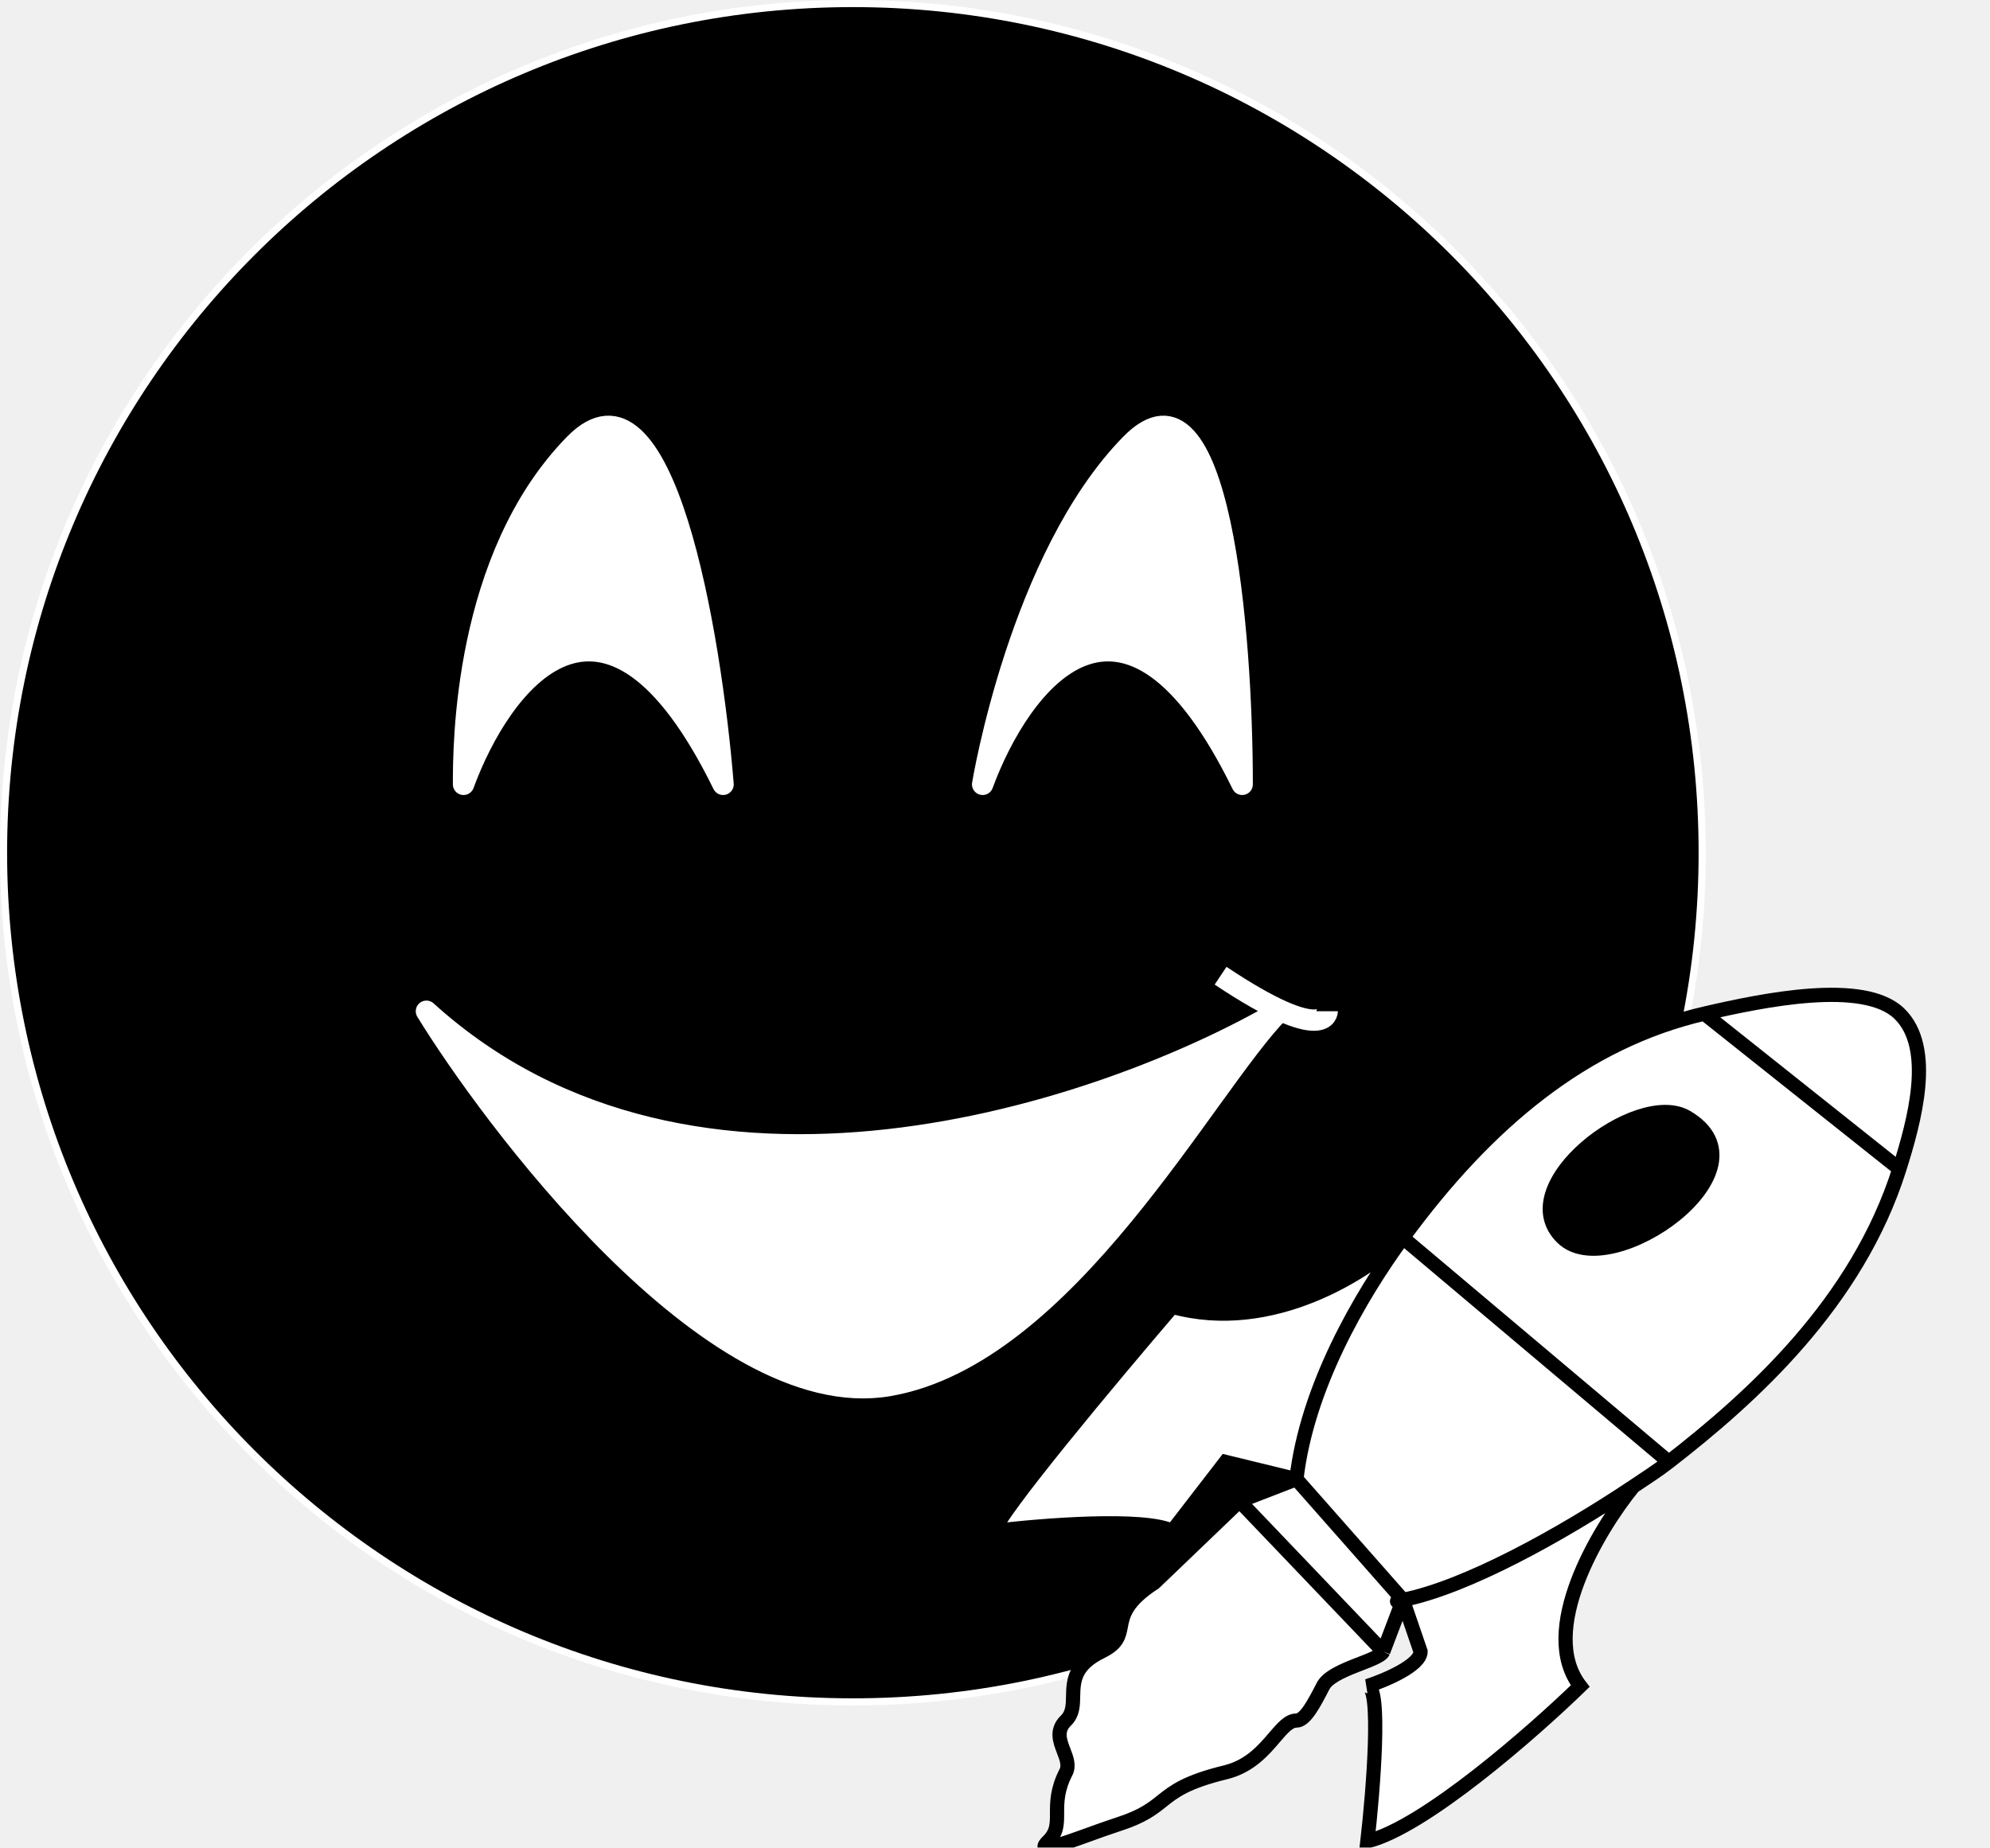
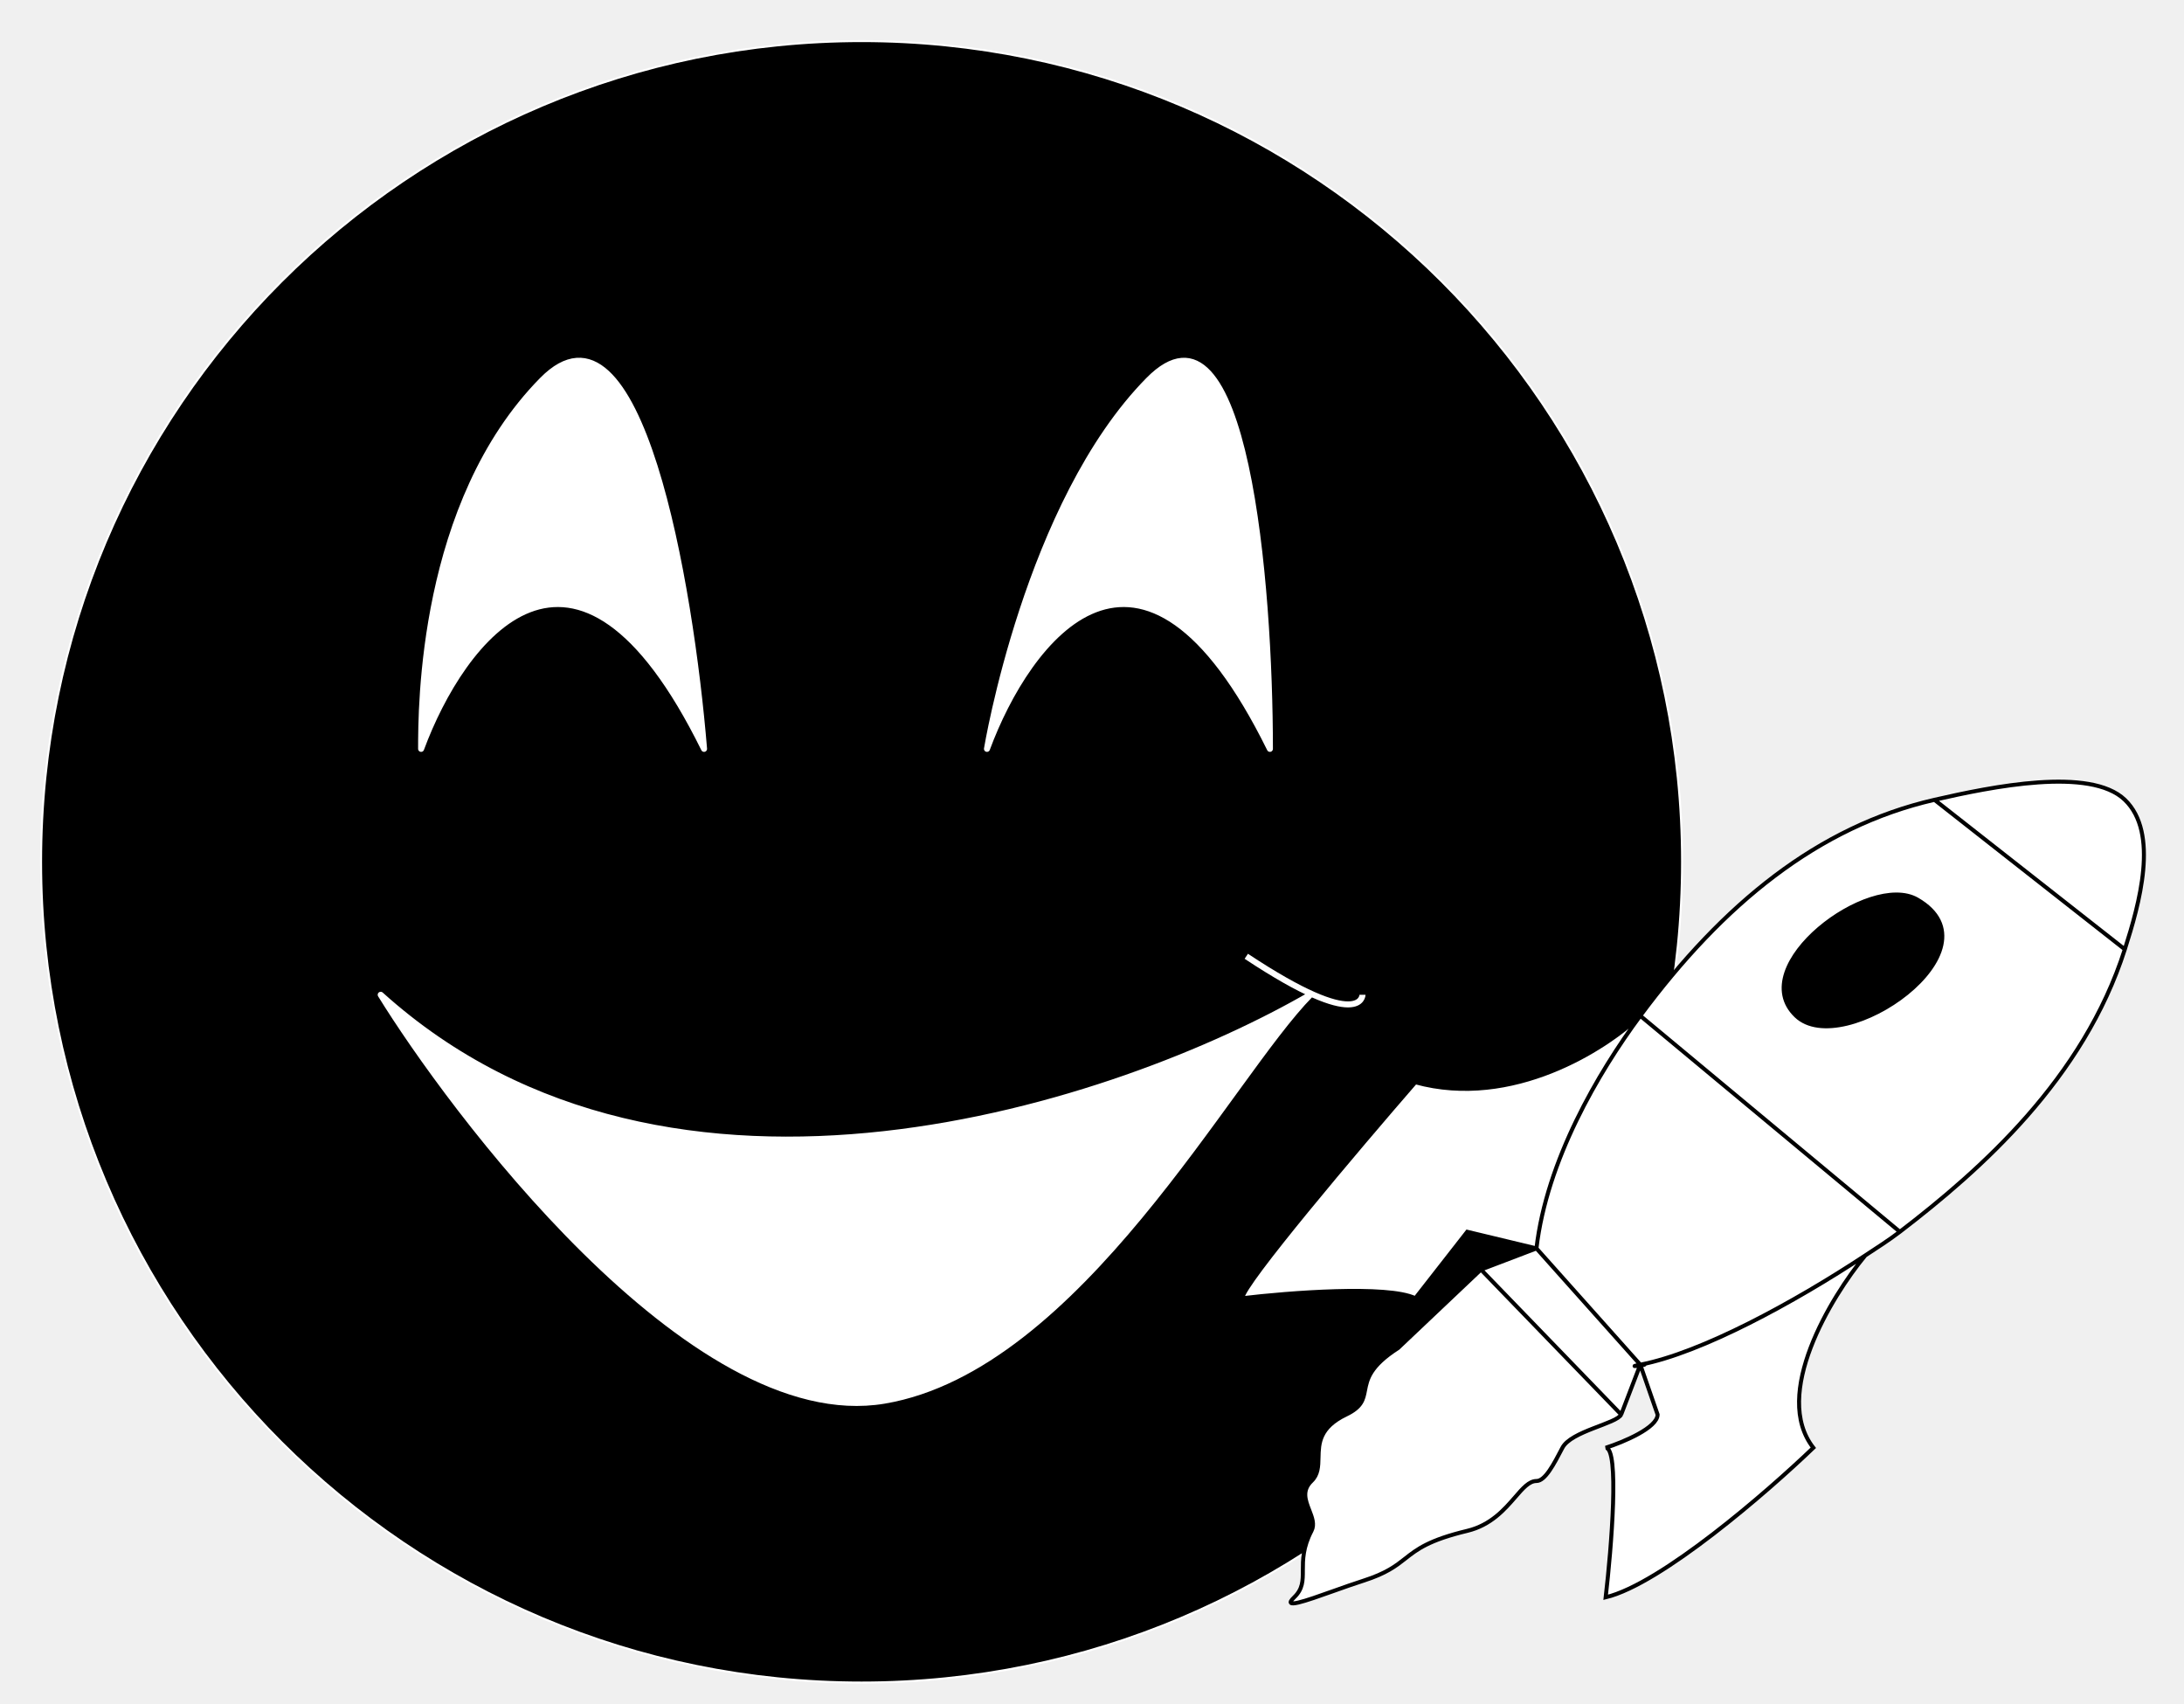
- <svg xmlns="http://www.w3.org/2000/svg" width="28" height="26" viewBox="0 0 28 26" fill="none">
-   <g clip-path="url(#clip0_185_65)">
-     <rect x="0.05" y="0.05" width="23.9" height="23.9" rx="11.95" fill="black" />
-     <rect x="0.05" y="0.05" width="23.9" height="23.9" rx="11.95" stroke="white" stroke-width="0.1" />
-     <path d="M8.087 6.249C9.339 4.972 10 8.91 10.174 11.038C8.504 7.633 7.043 9.619 6.522 11.038C6.522 10.506 6.522 7.846 8.087 6.249Z" fill="white" />
-     <path d="M15.913 6.249C17.165 4.972 17.478 8.91 17.478 11.038C15.809 7.633 14.348 9.619 13.826 11.038C13.826 11.038 14.348 7.846 15.913 6.249Z" fill="white" />
-     <path d="M6 14.231C9.757 17.636 15.565 15.65 18 14.231C16.956 15.295 15.004 19.074 12.5 19.5C9.996 19.926 6.87 15.65 6 14.231Z" fill="white" />
-     <path d="M17.174 13.731C18.674 14.731 18.674 14.231 18.674 14.231M6.522 11.038C7.043 9.619 8.504 7.633 10.174 11.038C10 8.91 9.339 4.972 8.087 6.249C6.522 7.846 6.522 10.506 6.522 11.038ZM13.826 11.038C14.348 9.619 15.809 7.633 17.478 11.038C17.478 8.91 17.165 4.972 15.913 6.249C14.348 7.846 13.826 11.038 13.826 11.038ZM18 14.231C15.565 15.65 9.757 17.636 6 14.231C6.87 15.65 9.996 19.926 12.5 19.5C15.004 19.074 16.956 15.295 18 14.231Z" stroke="white" stroke-width="0.3" stroke-miterlimit="16" stroke-linejoin="round" />
-     <path d="M23.731 15.721C23.042 15.319 21.236 16.691 21.984 17.419C22.661 18.077 24.978 16.449 23.731 15.721Z" fill="black" />
-     <path fill-rule="evenodd" clip-rule="evenodd" d="M19.739 17.419L23.481 20.573C24.648 19.667 26.129 18.339 26.725 16.449L23.98 14.265C22.3 14.655 20.934 15.785 19.739 17.419ZM23.731 15.721C23.042 15.319 21.236 16.691 21.984 17.419C22.661 18.077 24.978 16.449 23.731 15.721Z" fill="white" />
-     <path fill-rule="evenodd" clip-rule="evenodd" d="M17.441 21.125L16.245 22.272C15.837 22.537 15.8 22.73 15.77 22.889C15.744 23.022 15.723 23.132 15.497 23.242C15.109 23.431 15.104 23.663 15.099 23.87C15.097 24 15.094 24.119 14.998 24.213C14.856 24.351 14.912 24.498 14.966 24.639C15.007 24.745 15.046 24.848 14.998 24.941C14.873 25.183 14.873 25.365 14.873 25.517C14.873 25.669 14.873 25.79 14.748 25.911C14.565 26.09 14.906 25.967 15.311 25.821C15.455 25.769 15.607 25.714 15.746 25.669C16.079 25.561 16.215 25.453 16.35 25.345C16.52 25.21 16.689 25.076 17.244 24.941C17.584 24.858 17.781 24.628 17.934 24.448C18.047 24.317 18.136 24.213 18.241 24.213C18.366 24.213 18.491 23.97 18.616 23.728C18.741 23.485 19.399 23.375 19.463 23.242L17.441 21.125Z" fill="white" />
-     <path d="M22.234 23.728C21.635 22.951 22.483 21.532 22.982 20.919C21.949 21.609 20.623 22.34 19.739 22.515L19.988 23.242C19.988 23.436 19.489 23.647 19.24 23.728C19.439 23.728 19.323 25.183 19.24 25.911C20.038 25.717 21.568 24.375 22.234 23.728Z" fill="white" />
-     <path d="M19.739 17.419C19.24 17.904 17.892 18.778 16.495 18.39C15.663 19.36 14 21.35 14 21.544C14.665 21.463 16.096 21.35 16.495 21.544L17.244 20.573L18.241 20.816C18.388 19.536 19.127 18.255 19.739 17.419Z" fill="white" />
-     <path d="M18.241 20.816L17.441 21.125L19.463 23.242L19.739 22.515L18.99 21.665L18.241 20.816Z" fill="white" />
-     <path d="M19.739 17.419C19.127 18.255 18.388 19.536 18.241 20.816L18.99 21.665L19.739 22.515C20.623 22.34 21.949 21.609 22.982 20.919C23.143 20.811 23.323 20.696 23.481 20.573L19.739 17.419Z" fill="white" />
-     <path d="M26.725 14.265C26.226 13.78 24.808 14.073 23.98 14.265L26.725 16.449C26.932 15.791 27.224 14.75 26.725 14.265Z" fill="white" />
-     <path d="M18.241 20.816C18.388 19.536 19.127 18.255 19.739 17.419M18.241 20.816L17.244 20.573L16.495 21.544C16.096 21.35 14.665 21.463 14 21.544C14 21.35 15.663 19.36 16.495 18.39C17.892 18.778 19.24 17.904 19.739 17.419M18.241 20.816L17.441 21.125M18.241 20.816L18.99 21.665L19.739 22.515M19.739 22.515C19.966 22.498 19.469 22.568 19.739 22.515ZM19.739 22.515C20.623 22.34 21.949 21.609 22.982 20.919M19.739 22.515L19.988 23.242C19.988 23.436 19.489 23.647 19.24 23.728C19.439 23.728 19.323 25.183 19.24 25.911C20.038 25.717 21.568 24.375 22.234 23.728C21.635 22.951 22.483 21.532 22.982 20.919M19.739 22.515L19.463 23.242M19.739 17.419L23.481 20.573M19.739 17.419C20.934 15.785 22.3 14.655 23.98 14.265M22.982 20.919C23.143 20.811 23.323 20.696 23.481 20.573M23.481 20.573C24.648 19.667 26.129 18.339 26.725 16.449M23.98 14.265C24.808 14.073 26.226 13.78 26.725 14.265C27.224 14.75 26.932 15.791 26.725 16.449M23.98 14.265L26.725 16.449M17.441 21.125L19.463 23.242M17.441 21.125L16.245 22.272C15.837 22.537 15.8 22.73 15.77 22.889C15.744 23.022 15.723 23.132 15.497 23.242C15.109 23.431 15.104 23.663 15.099 23.87C15.097 24 15.094 24.119 14.998 24.213C14.856 24.351 14.912 24.498 14.966 24.639C15.007 24.745 15.046 24.848 14.998 24.941C14.873 25.183 14.873 25.365 14.873 25.517C14.873 25.669 14.873 25.79 14.748 25.911C14.565 26.09 14.906 25.967 15.311 25.821C15.455 25.769 15.607 25.714 15.746 25.669C16.079 25.561 16.215 25.453 16.35 25.345C16.52 25.21 16.689 25.076 17.244 24.941C17.584 24.858 17.781 24.628 17.934 24.448C18.047 24.317 18.136 24.213 18.241 24.213C18.366 24.213 18.491 23.97 18.616 23.728C18.741 23.485 19.399 23.375 19.463 23.242M23.731 15.721C23.042 15.319 21.236 16.691 21.984 17.419C22.661 18.077 24.978 16.449 23.731 15.721Z" stroke="black" stroke-width="0.2" />
-   </g>
-   <defs>
-     <clipPath id="clip0_185_65">
-       <rect width="28" height="26" fill="white" />
-     </clipPath>
-   </defs>
+ <svg xmlns="http://www.w3.org/2000/svg" width="109" height="85" viewBox="0 0 109 85" fill="none">
+   <rect x="2.05" y="2.05" width="81.9" height="81.9" rx="40.95" fill="black" />
+   <rect x="2.05" y="2.05" width="81.9" height="81.9" rx="40.95" stroke="white" stroke-width="0.1" />
+   <path d="M27.069 18.958C31.91 14.05 34.465 29.184 35.138 37.364C28.683 24.276 23.034 31.91 21.017 37.364C21.017 35.319 21.017 25.094 27.069 18.958Z" fill="white" />
+   <path d="M57.327 18.959C62.168 14.05 63.379 29.184 63.379 37.364C56.923 24.276 51.275 31.91 49.258 37.364C49.258 37.364 51.275 25.094 57.327 18.959Z" fill="white" />
+   <path d="M19 49.634C33.524 62.723 55.982 55.088 65.396 49.634C61.361 53.724 53.814 68.25 44.131 69.886C34.448 71.522 22.362 55.088 19 49.634Z" fill="white" />
+   <path d="M62.2 47.713C68 51.556 68 49.634 68 49.634M21.017 37.364C23.034 31.91 28.683 24.276 35.138 37.364C34.465 29.184 31.91 14.05 27.069 18.958C21.017 25.094 21.017 35.319 21.017 37.364ZM49.258 37.364C51.275 31.91 56.923 24.276 63.379 37.364C63.379 29.184 62.168 14.05 57.327 18.959C51.275 25.094 49.258 37.364 49.258 37.364ZM65.396 49.634C55.982 55.088 33.524 62.723 19 49.634C22.362 55.088 34.448 71.522 44.131 69.886C53.814 68.25 61.361 53.724 65.396 49.634Z" stroke="white" stroke-width="0.3" stroke-miterlimit="16" stroke-linejoin="round" />
+   <path d="M95.683 44.879C93.3 43.507 87.046 48.195 89.637 50.682C91.98 52.931 100.001 47.366 95.683 44.879Z" fill="black" />
+   <path fill-rule="evenodd" clip-rule="evenodd" d="M81.864 50.682L94.819 61.459C98.86 58.364 103.984 53.826 106.047 47.366L96.546 39.906C90.731 41.239 86.002 45.1 81.864 50.682ZM95.683 44.879C93.3 43.507 87.046 48.195 89.637 50.682C91.98 52.931 100.001 47.366 95.683 44.879Z" fill="white" />
+   <path fill-rule="evenodd" clip-rule="evenodd" d="M73.912 63.344L69.773 67.262C68.358 68.168 68.231 68.826 68.126 69.372C68.038 69.826 67.966 70.202 67.182 70.578C65.838 71.223 65.821 72.016 65.805 72.723C65.796 73.166 65.787 73.575 65.455 73.894C64.962 74.367 65.157 74.868 65.344 75.349C65.484 75.711 65.621 76.062 65.455 76.381C65.023 77.21 65.023 77.832 65.023 78.35C65.023 78.868 65.023 79.282 64.591 79.697C63.955 80.308 65.137 79.886 66.537 79.388C67.036 79.21 67.564 79.022 68.046 78.868C69.197 78.499 69.666 78.131 70.135 77.763C70.722 77.302 71.308 76.841 73.228 76.381C74.406 76.098 75.088 75.312 75.62 74.699C76.008 74.25 76.317 73.894 76.682 73.894C77.114 73.894 77.546 73.065 77.978 72.236C78.41 71.407 80.69 71.031 80.91 70.578L73.912 63.344Z" fill="white" />
+   <path d="M90.501 72.236C88.428 69.583 91.365 64.734 93.092 62.64C89.515 64.997 84.925 67.496 81.864 68.091L82.728 70.578C82.728 71.241 81.001 71.96 80.137 72.236C80.828 72.236 80.425 77.21 80.137 79.697C82.901 79.034 88.198 74.447 90.501 72.236Z" fill="white" />
+   <path d="M81.864 50.682C80.137 52.339 75.473 55.325 70.637 53.998C67.758 57.314 62 64.112 62 64.775C64.303 64.499 69.255 64.112 70.637 64.775L73.228 61.459L76.682 62.288C77.189 57.914 79.749 53.537 81.864 50.682Z" fill="white" />
+   <path d="M76.682 62.288L73.912 63.344L80.91 70.578L81.864 68.091L79.273 65.19L76.682 62.288Z" fill="white" />
+   <path d="M81.864 50.682C79.749 53.537 77.189 57.914 76.682 62.288L79.273 65.19L81.864 68.091C84.925 67.496 89.515 64.997 93.092 62.64C93.65 62.272 94.271 61.879 94.819 61.459L81.864 50.682Z" fill="white" />
+   <path d="M106.047 39.905C104.32 38.248 99.411 39.249 96.546 39.906L106.047 47.366C106.765 45.119 107.774 41.563 106.047 39.905Z" fill="white" />
+   <path d="M76.682 62.288C77.189 57.914 79.749 53.537 81.864 50.682M76.682 62.288L73.228 61.459L70.637 64.775C69.255 64.112 64.303 64.499 62 64.775C62 64.112 67.758 57.314 70.637 53.998C75.473 55.325 80.137 52.339 81.864 50.682M76.682 62.288L73.912 63.344M76.682 62.288L79.273 65.19L81.864 68.091M81.864 68.091C82.651 68.035 80.931 68.272 81.864 68.091ZM81.864 68.091C84.925 67.496 89.515 64.997 93.092 62.64M81.864 68.091L82.728 70.578C82.728 71.241 81.001 71.96 80.137 72.236C80.828 72.236 80.425 77.21 80.137 79.697C82.901 79.034 88.198 74.447 90.501 72.236C88.428 69.583 91.365 64.734 93.092 62.64M81.864 68.091L80.91 70.578M81.864 50.682L94.819 61.459M81.864 50.682C86.002 45.1 90.731 41.239 96.546 39.906M93.092 62.64C93.65 62.272 94.271 61.879 94.819 61.459M94.819 61.459C98.86 58.364 103.984 53.826 106.047 47.366M96.546 39.906C99.411 39.249 104.32 38.248 106.047 39.905C107.774 41.563 106.765 45.119 106.047 47.366M96.546 39.906L106.047 47.366M73.912 63.344L80.91 70.578M73.912 63.344L69.773 67.262C68.358 68.168 68.231 68.826 68.126 69.372C68.038 69.826 67.966 70.202 67.182 70.578C65.838 71.223 65.821 72.016 65.805 72.723C65.796 73.166 65.787 73.575 65.455 73.894C64.962 74.367 65.157 74.868 65.344 75.349C65.484 75.711 65.621 76.062 65.455 76.381C65.023 77.21 65.023 77.832 65.023 78.35C65.023 78.868 65.023 79.282 64.591 79.697C63.955 80.308 65.137 79.886 66.537 79.388C67.036 79.21 67.564 79.022 68.046 78.868C69.197 78.499 69.666 78.131 70.135 77.763C70.722 77.302 71.308 76.841 73.228 76.381C74.406 76.098 75.088 75.312 75.62 74.699C76.008 74.25 76.317 73.894 76.682 73.894C77.114 73.894 77.546 73.065 77.978 72.236C78.41 71.407 80.69 71.031 80.91 70.578M95.683 44.879C93.3 43.507 87.046 48.195 89.637 50.682C91.98 52.931 100.001 47.366 95.683 44.879Z" stroke="black" stroke-width="0.2" />
</svg>
